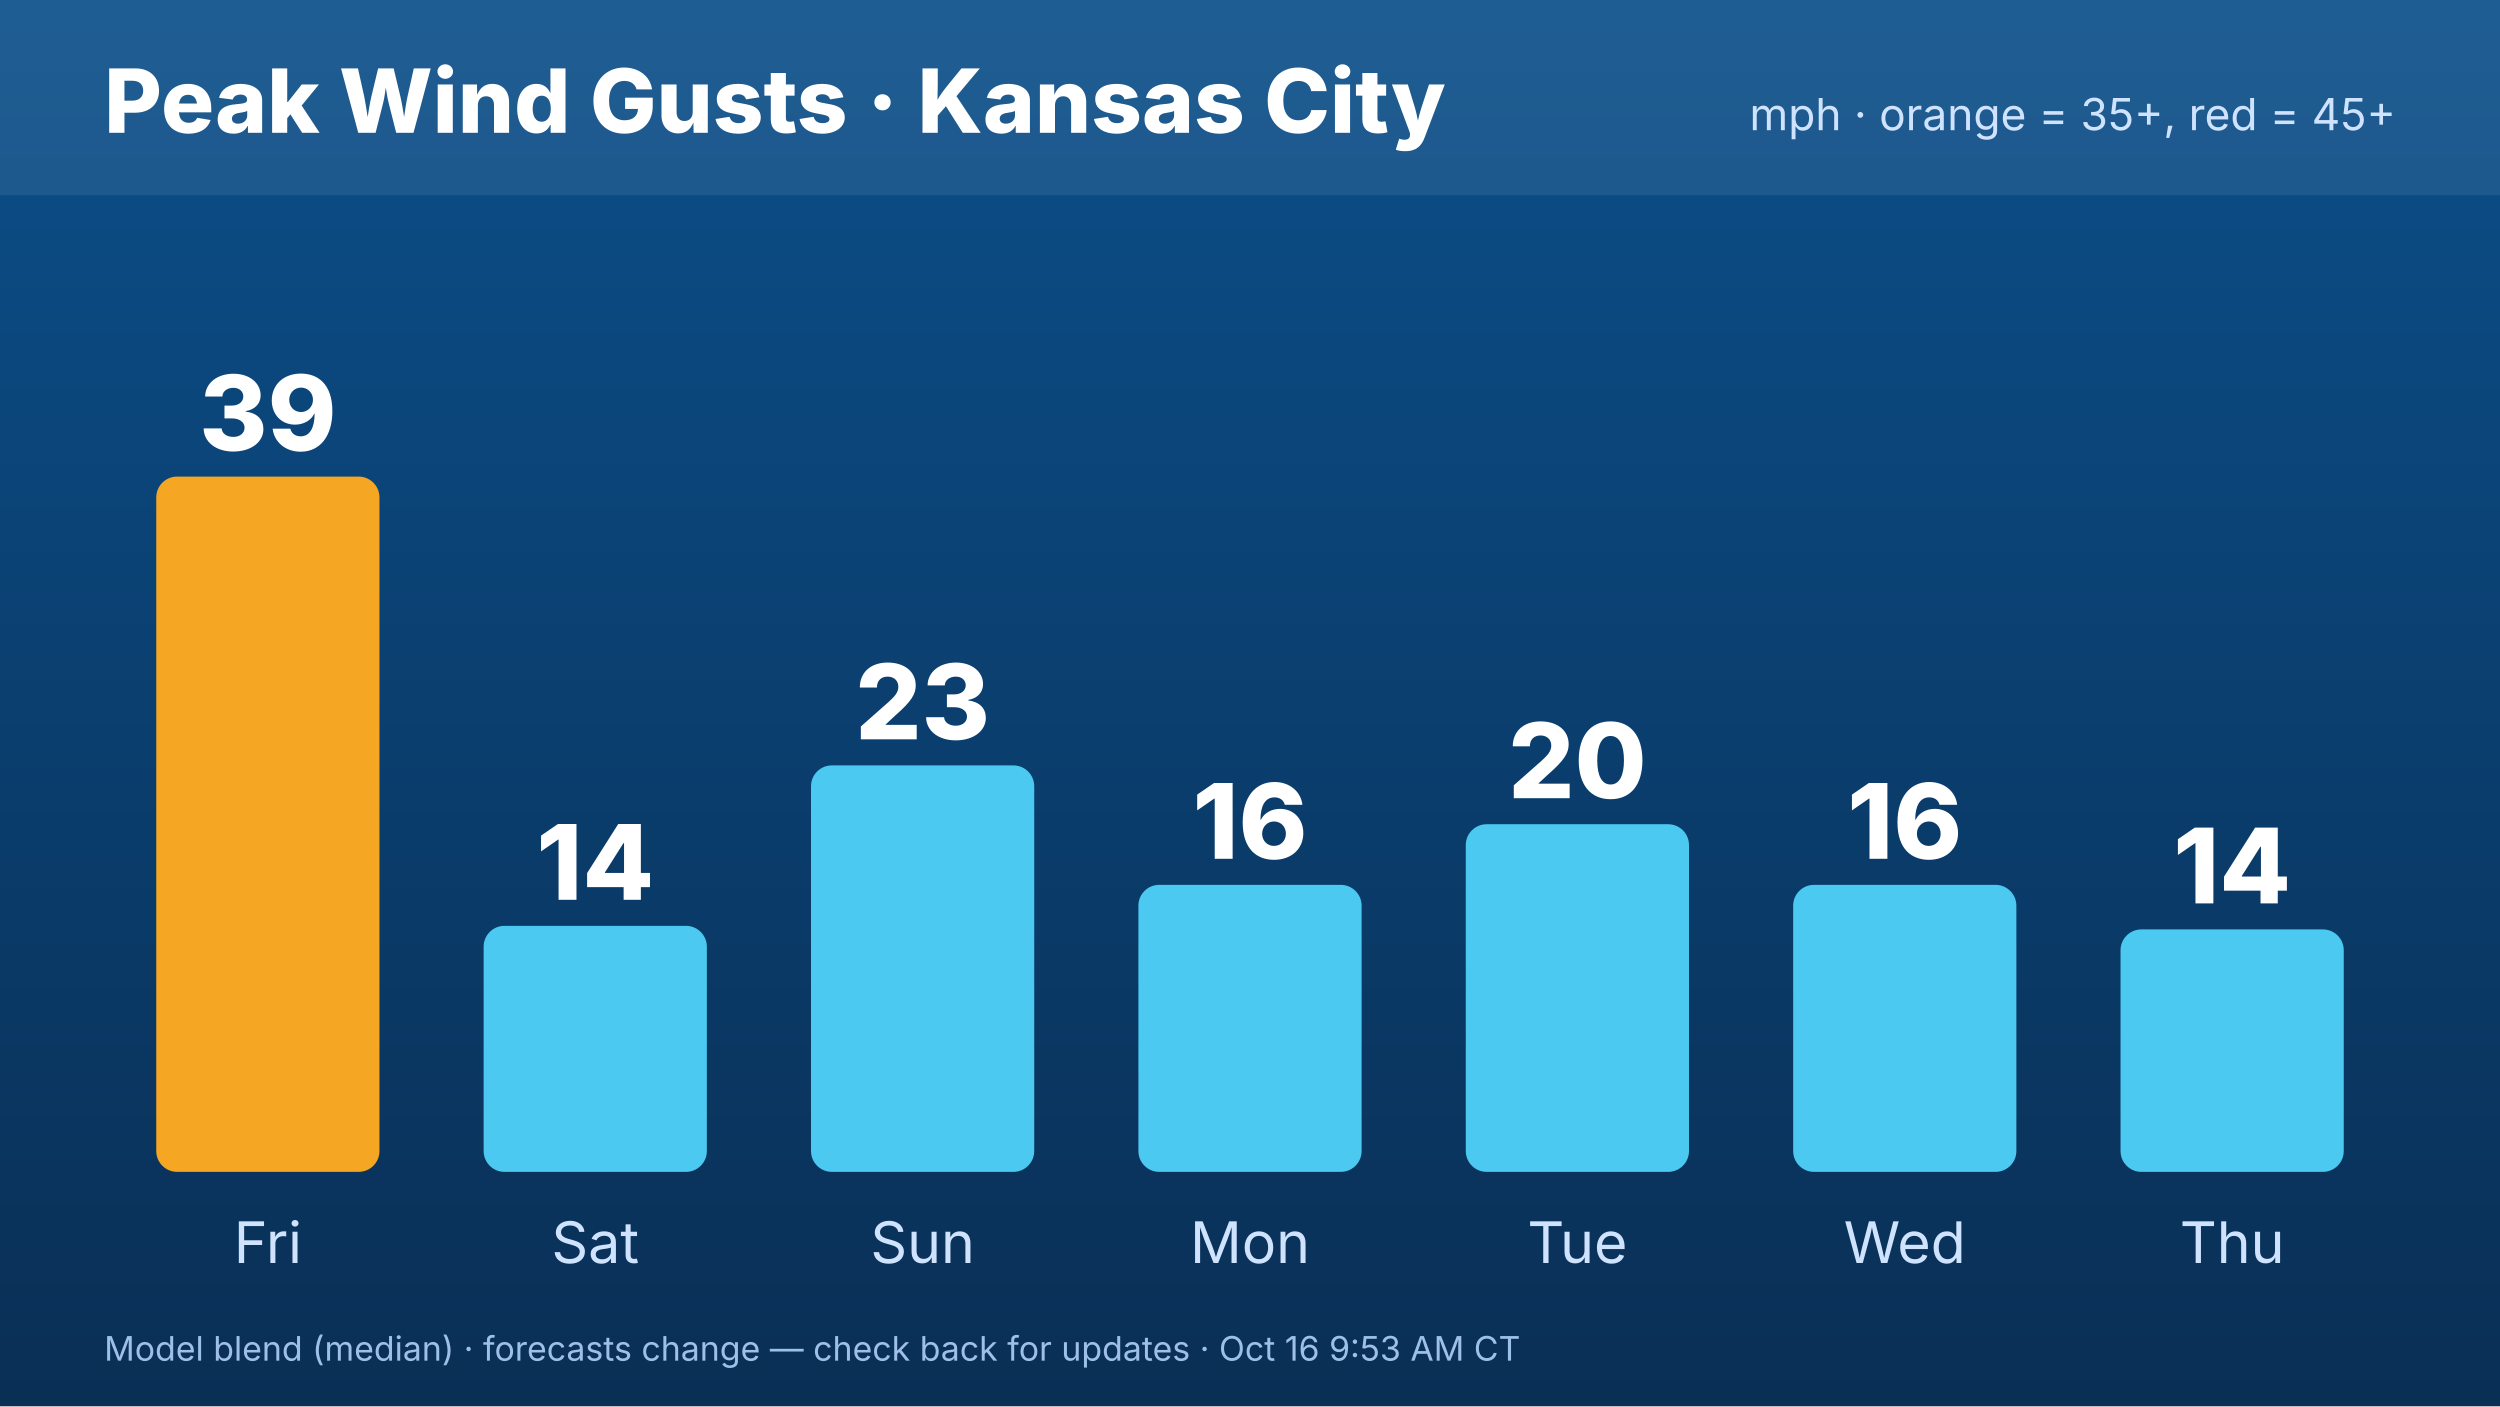
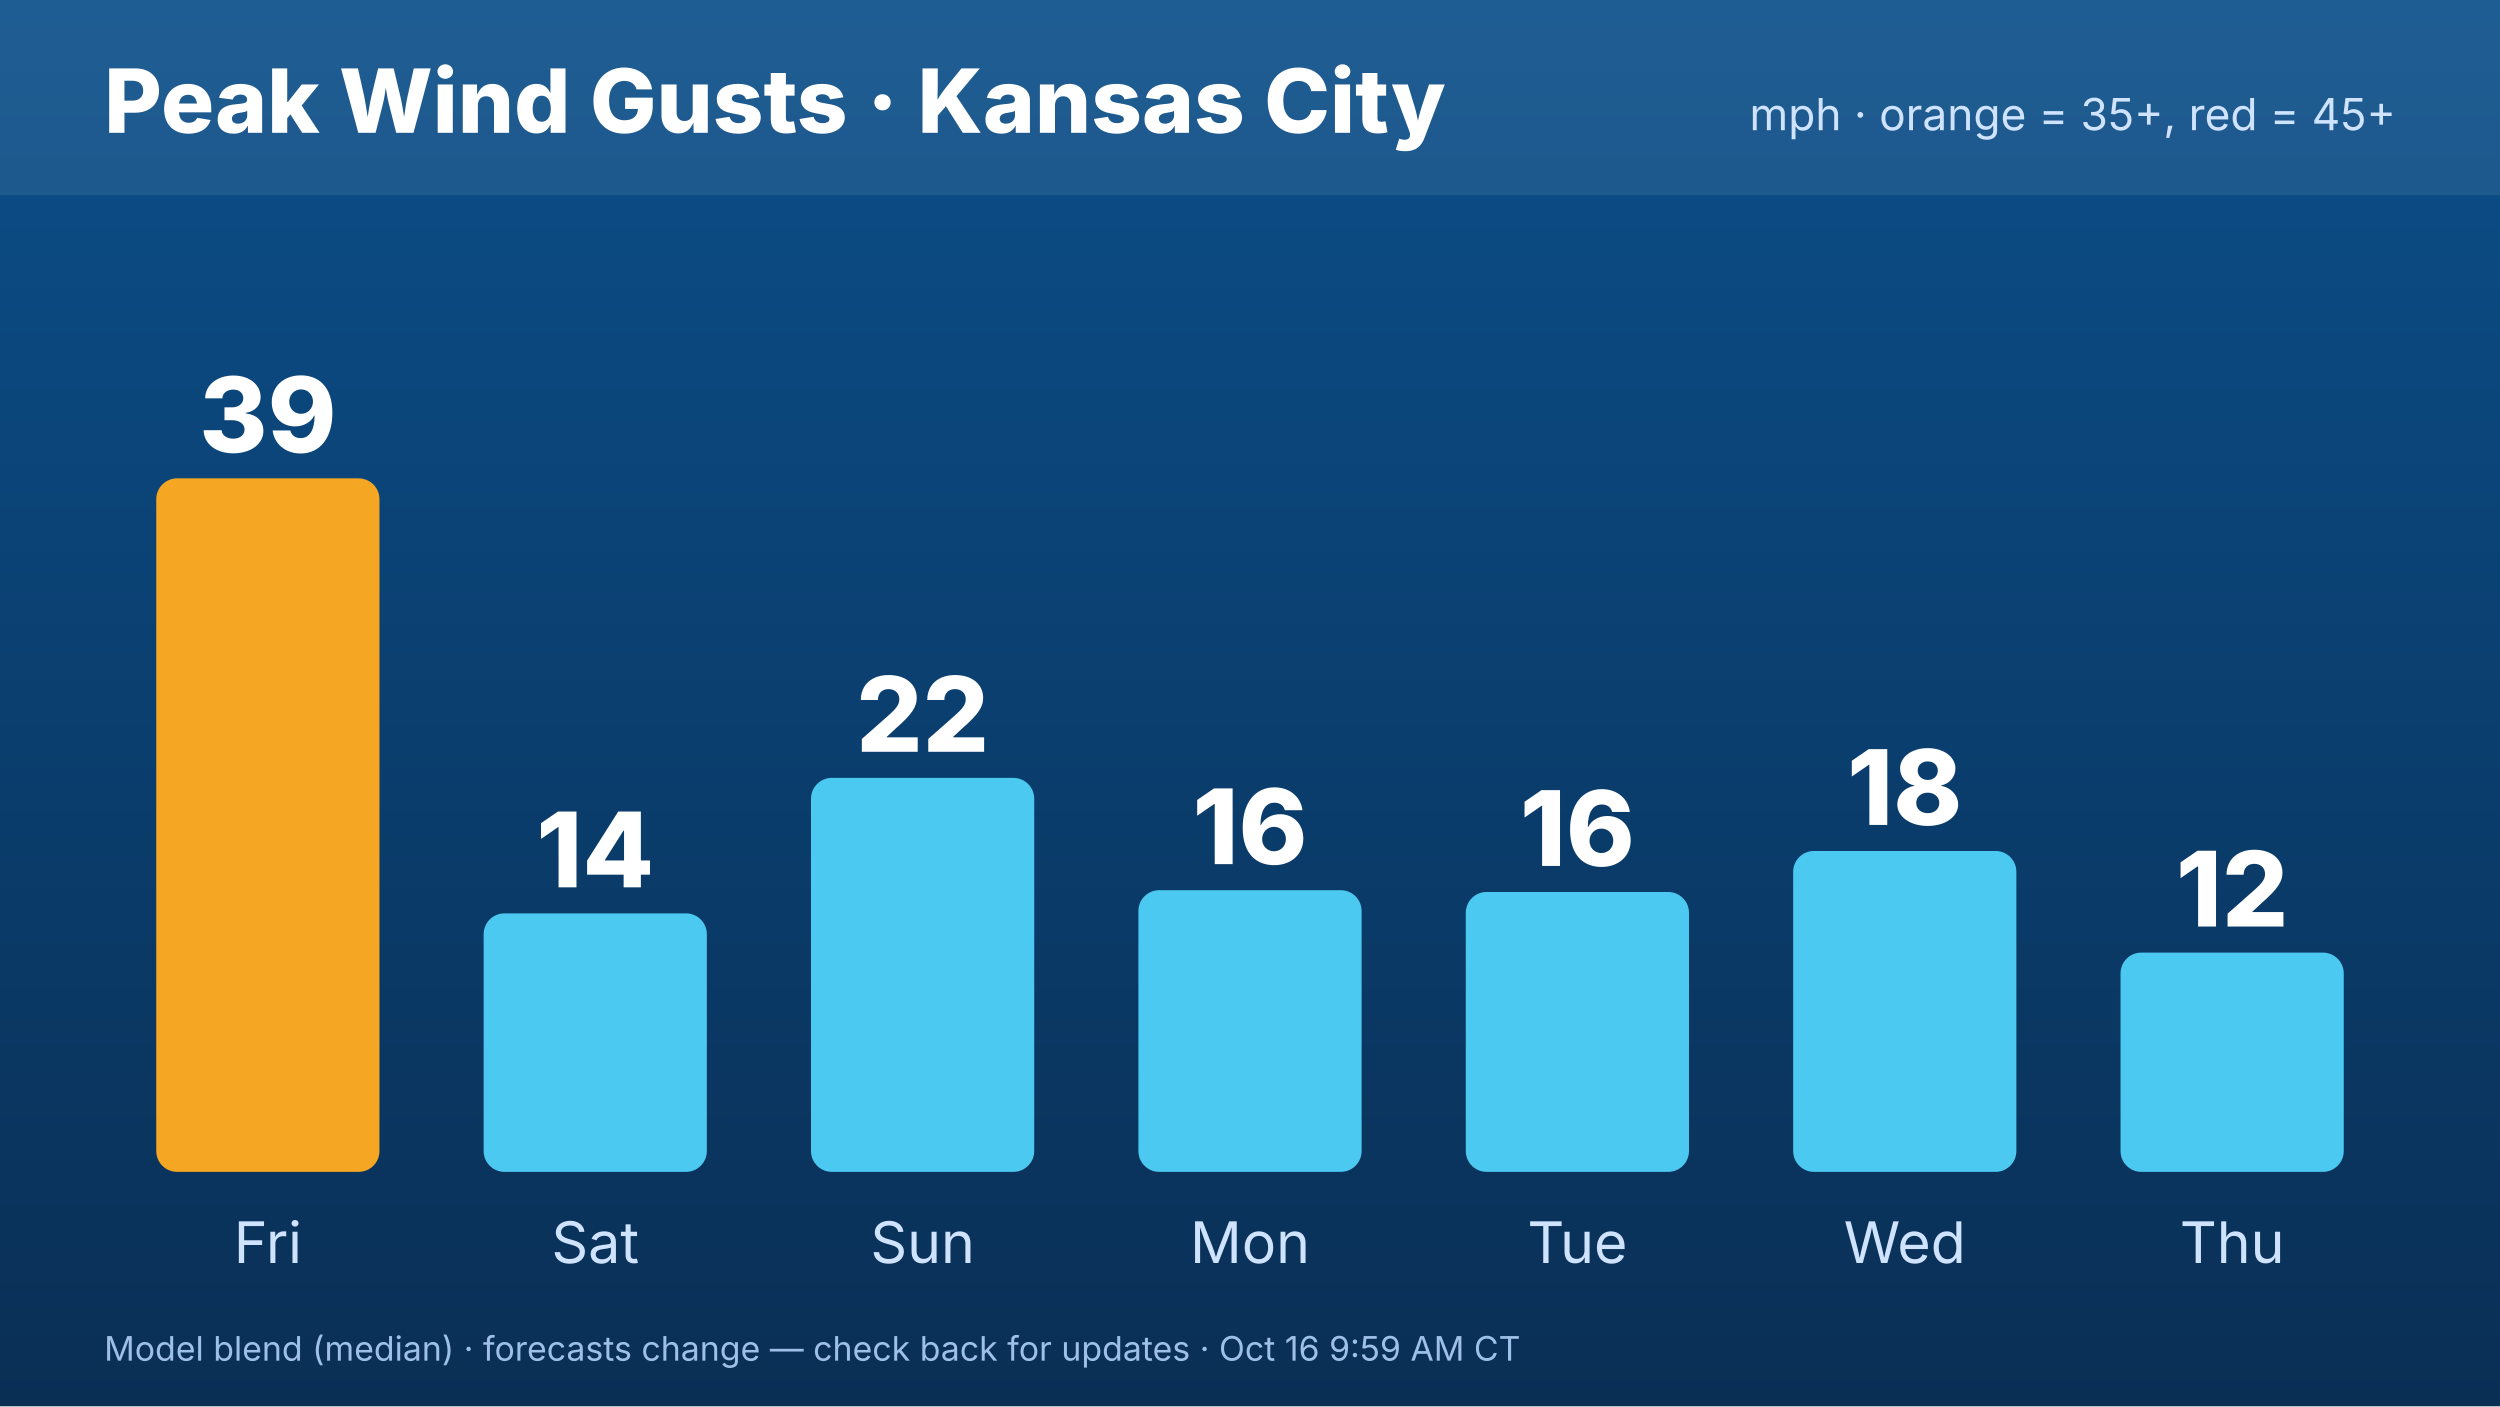
<svg xmlns="http://www.w3.org/2000/svg" width="1920" height="1080" viewBox="0 0 1920 1080" font-family="Inter,Helvetica,Arial,sans-serif">
  <defs>
    <linearGradient id="bg" x1="0" y1="0" x2="0" y2="1">
      <stop offset="0" stop-color="#0b4f8a" />
      <stop offset="1" stop-color="#0a2f55" />
    </linearGradient>
  </defs>
  <rect width="1920" height="1080" fill="url(#bg)" />
  <rect x="0" y="0" width="1920" height="150" fill="#ffffff" opacity=".08" />
  <text x="80" y="102" font-size="68" font-weight="800" fill="#fff">Peak Wind Gusts · Kansas City</text>
  <text x="1840" y="100" font-size="34" fill="#cfe3ff" text-anchor="end">mph · orange = 35+, red = 45+</text>
-   <rect x="120.0" y="366.015" width="171.429" height="533.985" rx="16" fill="#f5a623" />
-   <text x="205.714" y="346.015" font-size="80" font-weight="800" fill="#fff" text-anchor="middle">39</text>
+   <rect x="120.0" y="367.384" width="171.429" height="532.616" rx="16" fill="#f5a623" />
+   <text x="205.714" y="347.384" font-size="80" font-weight="800" fill="#fff" text-anchor="middle">39</text>
  <text x="205.714" y="970" font-size="44" fill="#cfe3ff" text-anchor="middle">Fri</text>
-   <rect x="371.429" y="711.051" width="171.429" height="188.949" rx="16" fill="#4cc9f0" />
-   <text x="457.143" y="691.051" font-size="80" font-weight="800" fill="#fff" text-anchor="middle">14</text>
+   <rect x="371.429" y="701.467" width="171.429" height="198.533" rx="16" fill="#4cc9f0" />
+   <text x="457.143" y="681.467" font-size="80" font-weight="800" fill="#fff" text-anchor="middle">14</text>
  <text x="457.143" y="970" font-size="44" fill="#cfe3ff" text-anchor="middle">Sat</text>
-   <rect x="622.857" y="587.824" width="171.429" height="312.176" rx="16" fill="#4cc9f0" />
-   <text x="708.571" y="567.824" font-size="80" font-weight="800" fill="#fff" text-anchor="middle">23</text>
+   <rect x="622.857" y="597.408" width="171.429" height="302.592" rx="16" fill="#4cc9f0" />
+   <text x="708.571" y="577.408" font-size="80" font-weight="800" fill="#fff" text-anchor="middle">22</text>
  <text x="708.571" y="970" font-size="44" fill="#cfe3ff" text-anchor="middle">Sun</text>
-   <rect x="874.286" y="679.56" width="171.429" height="220.44" rx="16" fill="#4cc9f0" />
-   <text x="960" y="659.56" font-size="80" font-weight="800" fill="#fff" text-anchor="middle">16</text>
+   <rect x="874.286" y="683.667" width="171.429" height="216.333" rx="16" fill="#4cc9f0" />
+   <text x="960" y="663.667" font-size="80" font-weight="800" fill="#fff" text-anchor="middle">16</text>
  <text x="960" y="970" font-size="44" fill="#cfe3ff" text-anchor="middle">Mon</text>
-   <rect x="1125.714" y="633.007" width="171.429" height="266.993" rx="16" fill="#4cc9f0" />
-   <text x="1211.429" y="613.007" font-size="80" font-weight="800" fill="#fff" text-anchor="middle">20</text>
+   <rect x="1125.714" y="685.037" width="171.429" height="214.963" rx="16" fill="#4cc9f0" />
+   <text x="1211.429" y="665.037" font-size="80" font-weight="800" fill="#fff" text-anchor="middle">16</text>
  <text x="1211.429" y="970" font-size="44" fill="#cfe3ff" text-anchor="middle">Tue</text>
-   <rect x="1377.143" y="679.56" width="171.429" height="220.44" rx="16" fill="#4cc9f0" />
-   <text x="1462.857" y="659.56" font-size="80" font-weight="800" fill="#fff" text-anchor="middle">16</text>
+   <rect x="1377.143" y="653.545" width="171.429" height="246.455" rx="16" fill="#4cc9f0" />
+   <text x="1462.857" y="633.545" font-size="80" font-weight="800" fill="#fff" text-anchor="middle">18</text>
  <text x="1462.857" y="970" font-size="44" fill="#cfe3ff" text-anchor="middle">Wed</text>
-   <rect x="1628.571" y="713.79" width="171.429" height="186.21" rx="16" fill="#4cc9f0" />
-   <text x="1714.286" y="693.79" font-size="80" font-weight="800" fill="#fff" text-anchor="middle">14</text>
+   <rect x="1628.571" y="731.589" width="171.429" height="168.411" rx="16" fill="#4cc9f0" />
+   <text x="1714.286" y="711.589" font-size="80" font-weight="800" fill="#fff" text-anchor="middle">12</text>
  <text x="1714.286" y="970" font-size="44" fill="#cfe3ff" text-anchor="middle">Thu</text>
-   <text x="80" y="1045" font-size="26" fill="#9fc0e6">Model blend (median) · forecasts change — check back for updates · Oct 16 9:53 AM CT</text>
+   <text x="80" y="1045" font-size="26" fill="#9fc0e6">Model blend (median) · forecasts change — check back for updates · Oct 16 9:59 AM CT</text>
</svg>
